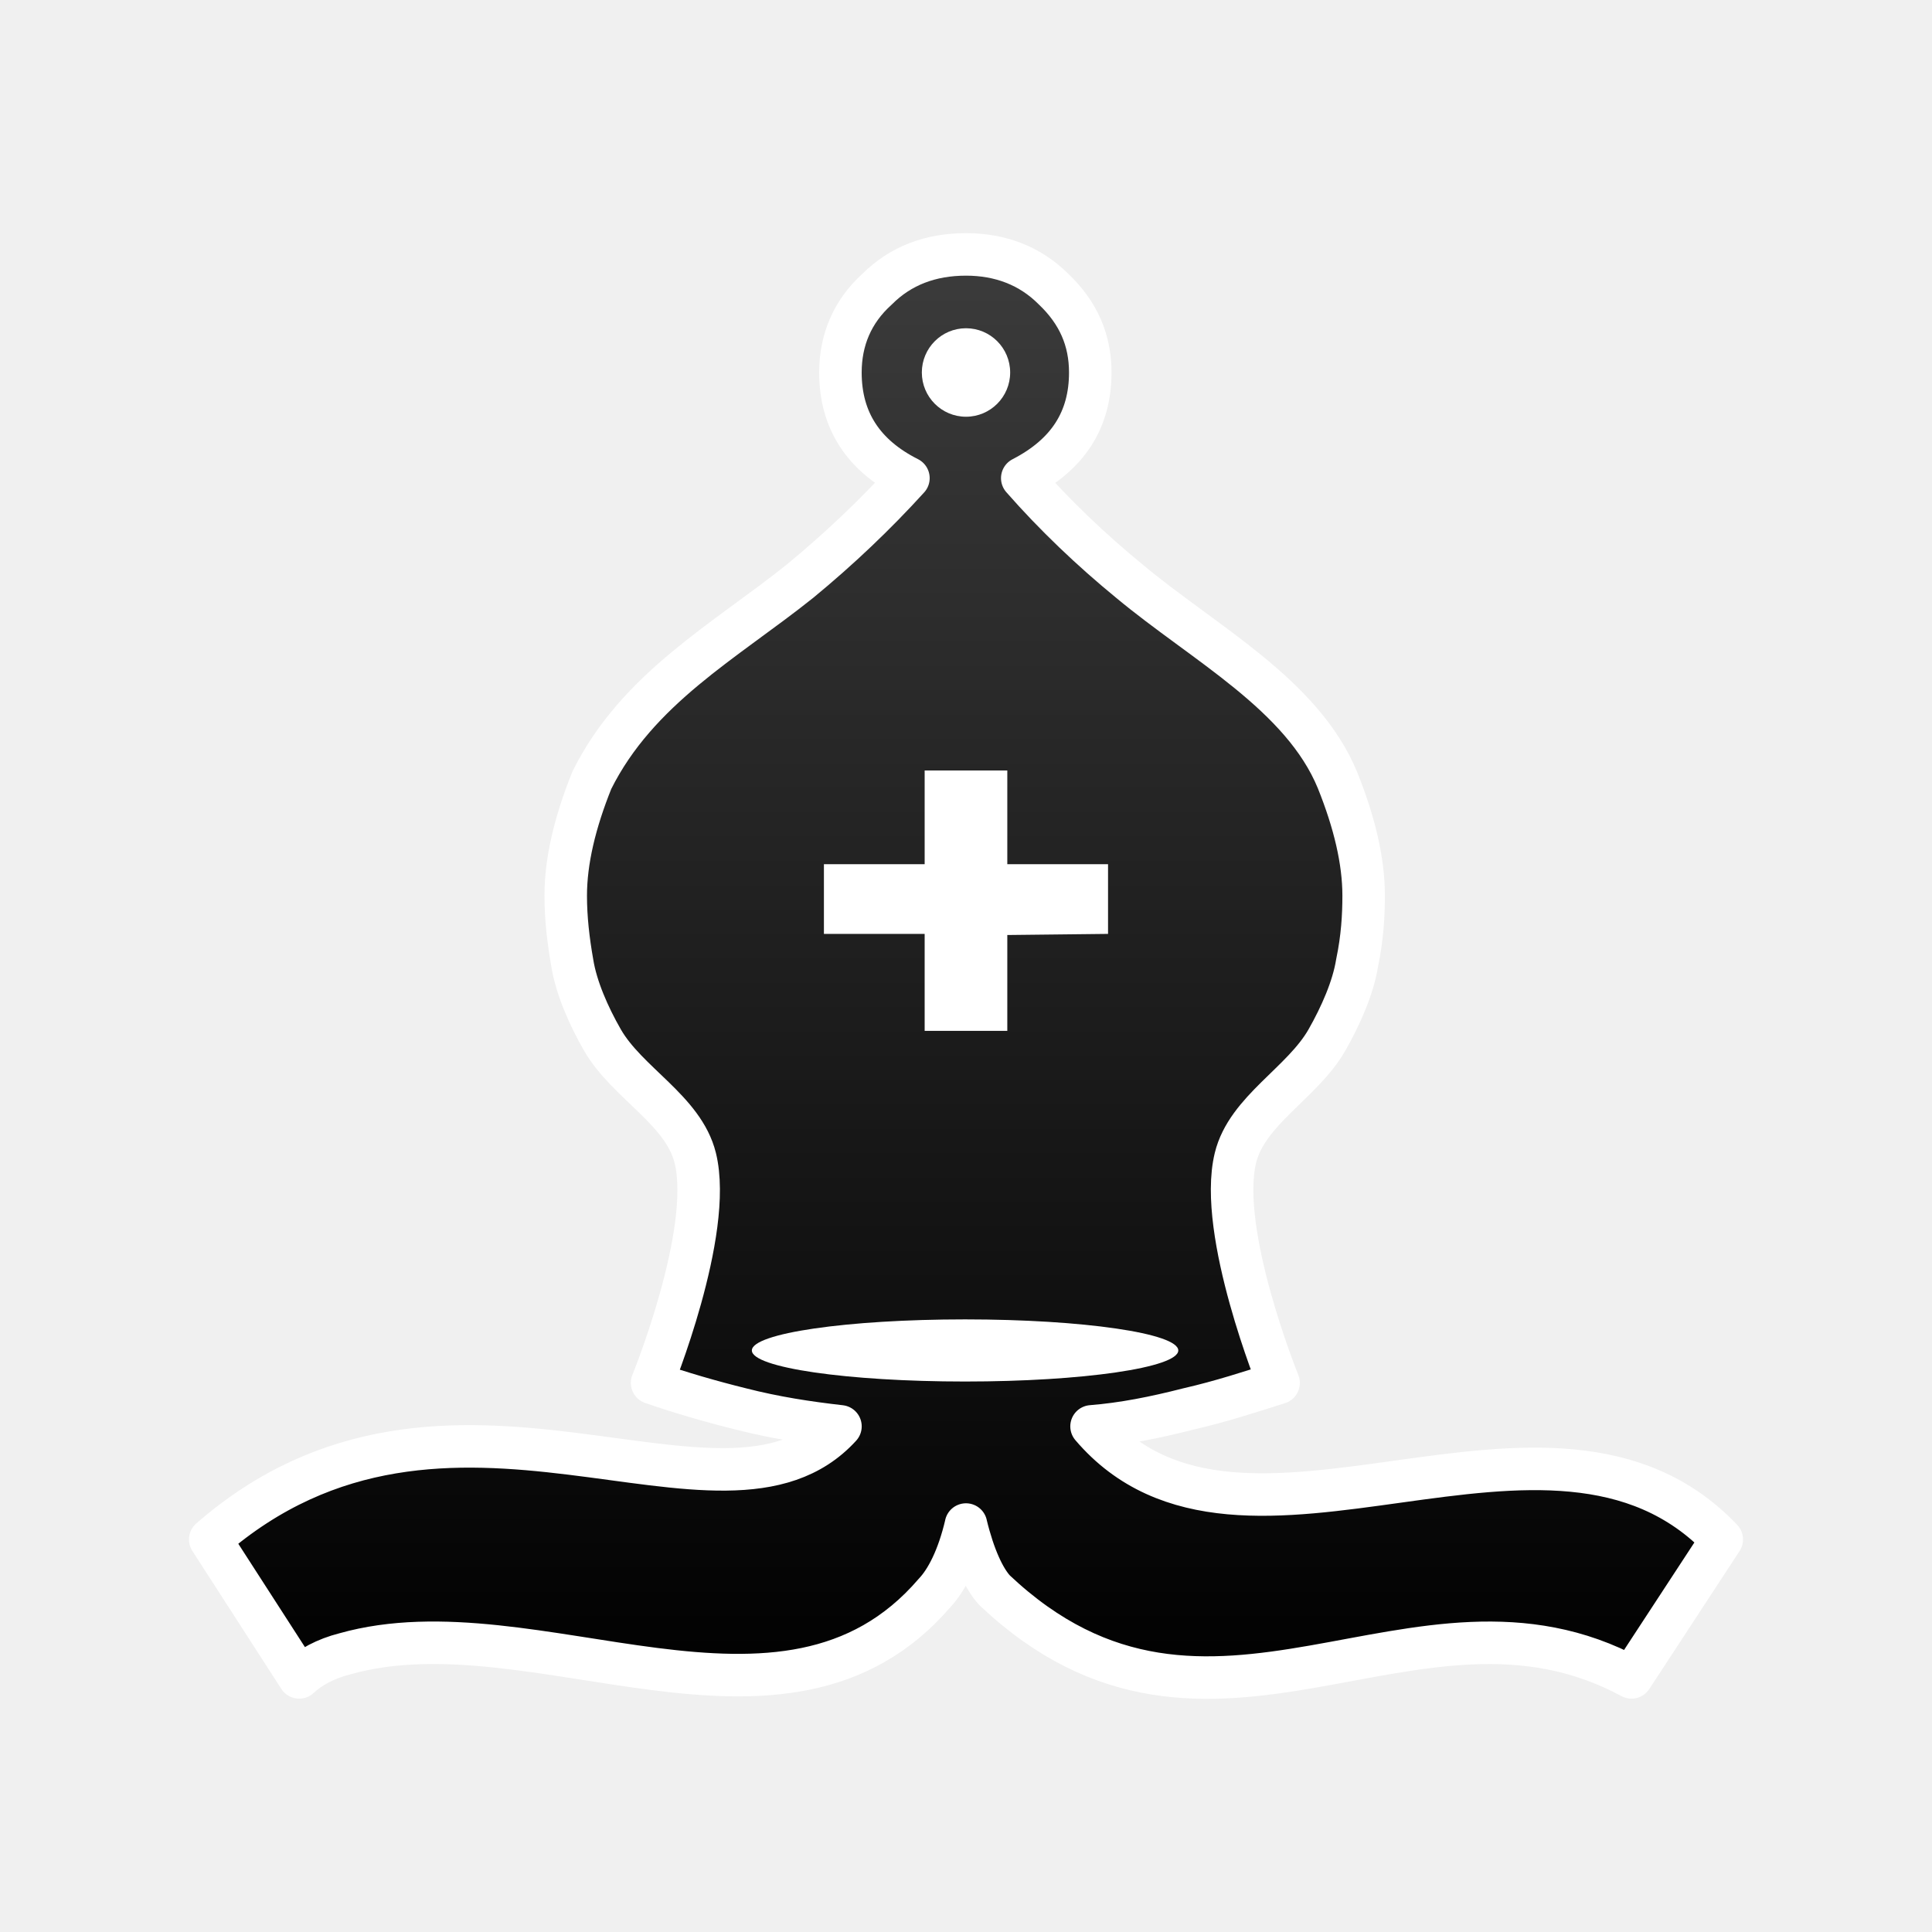
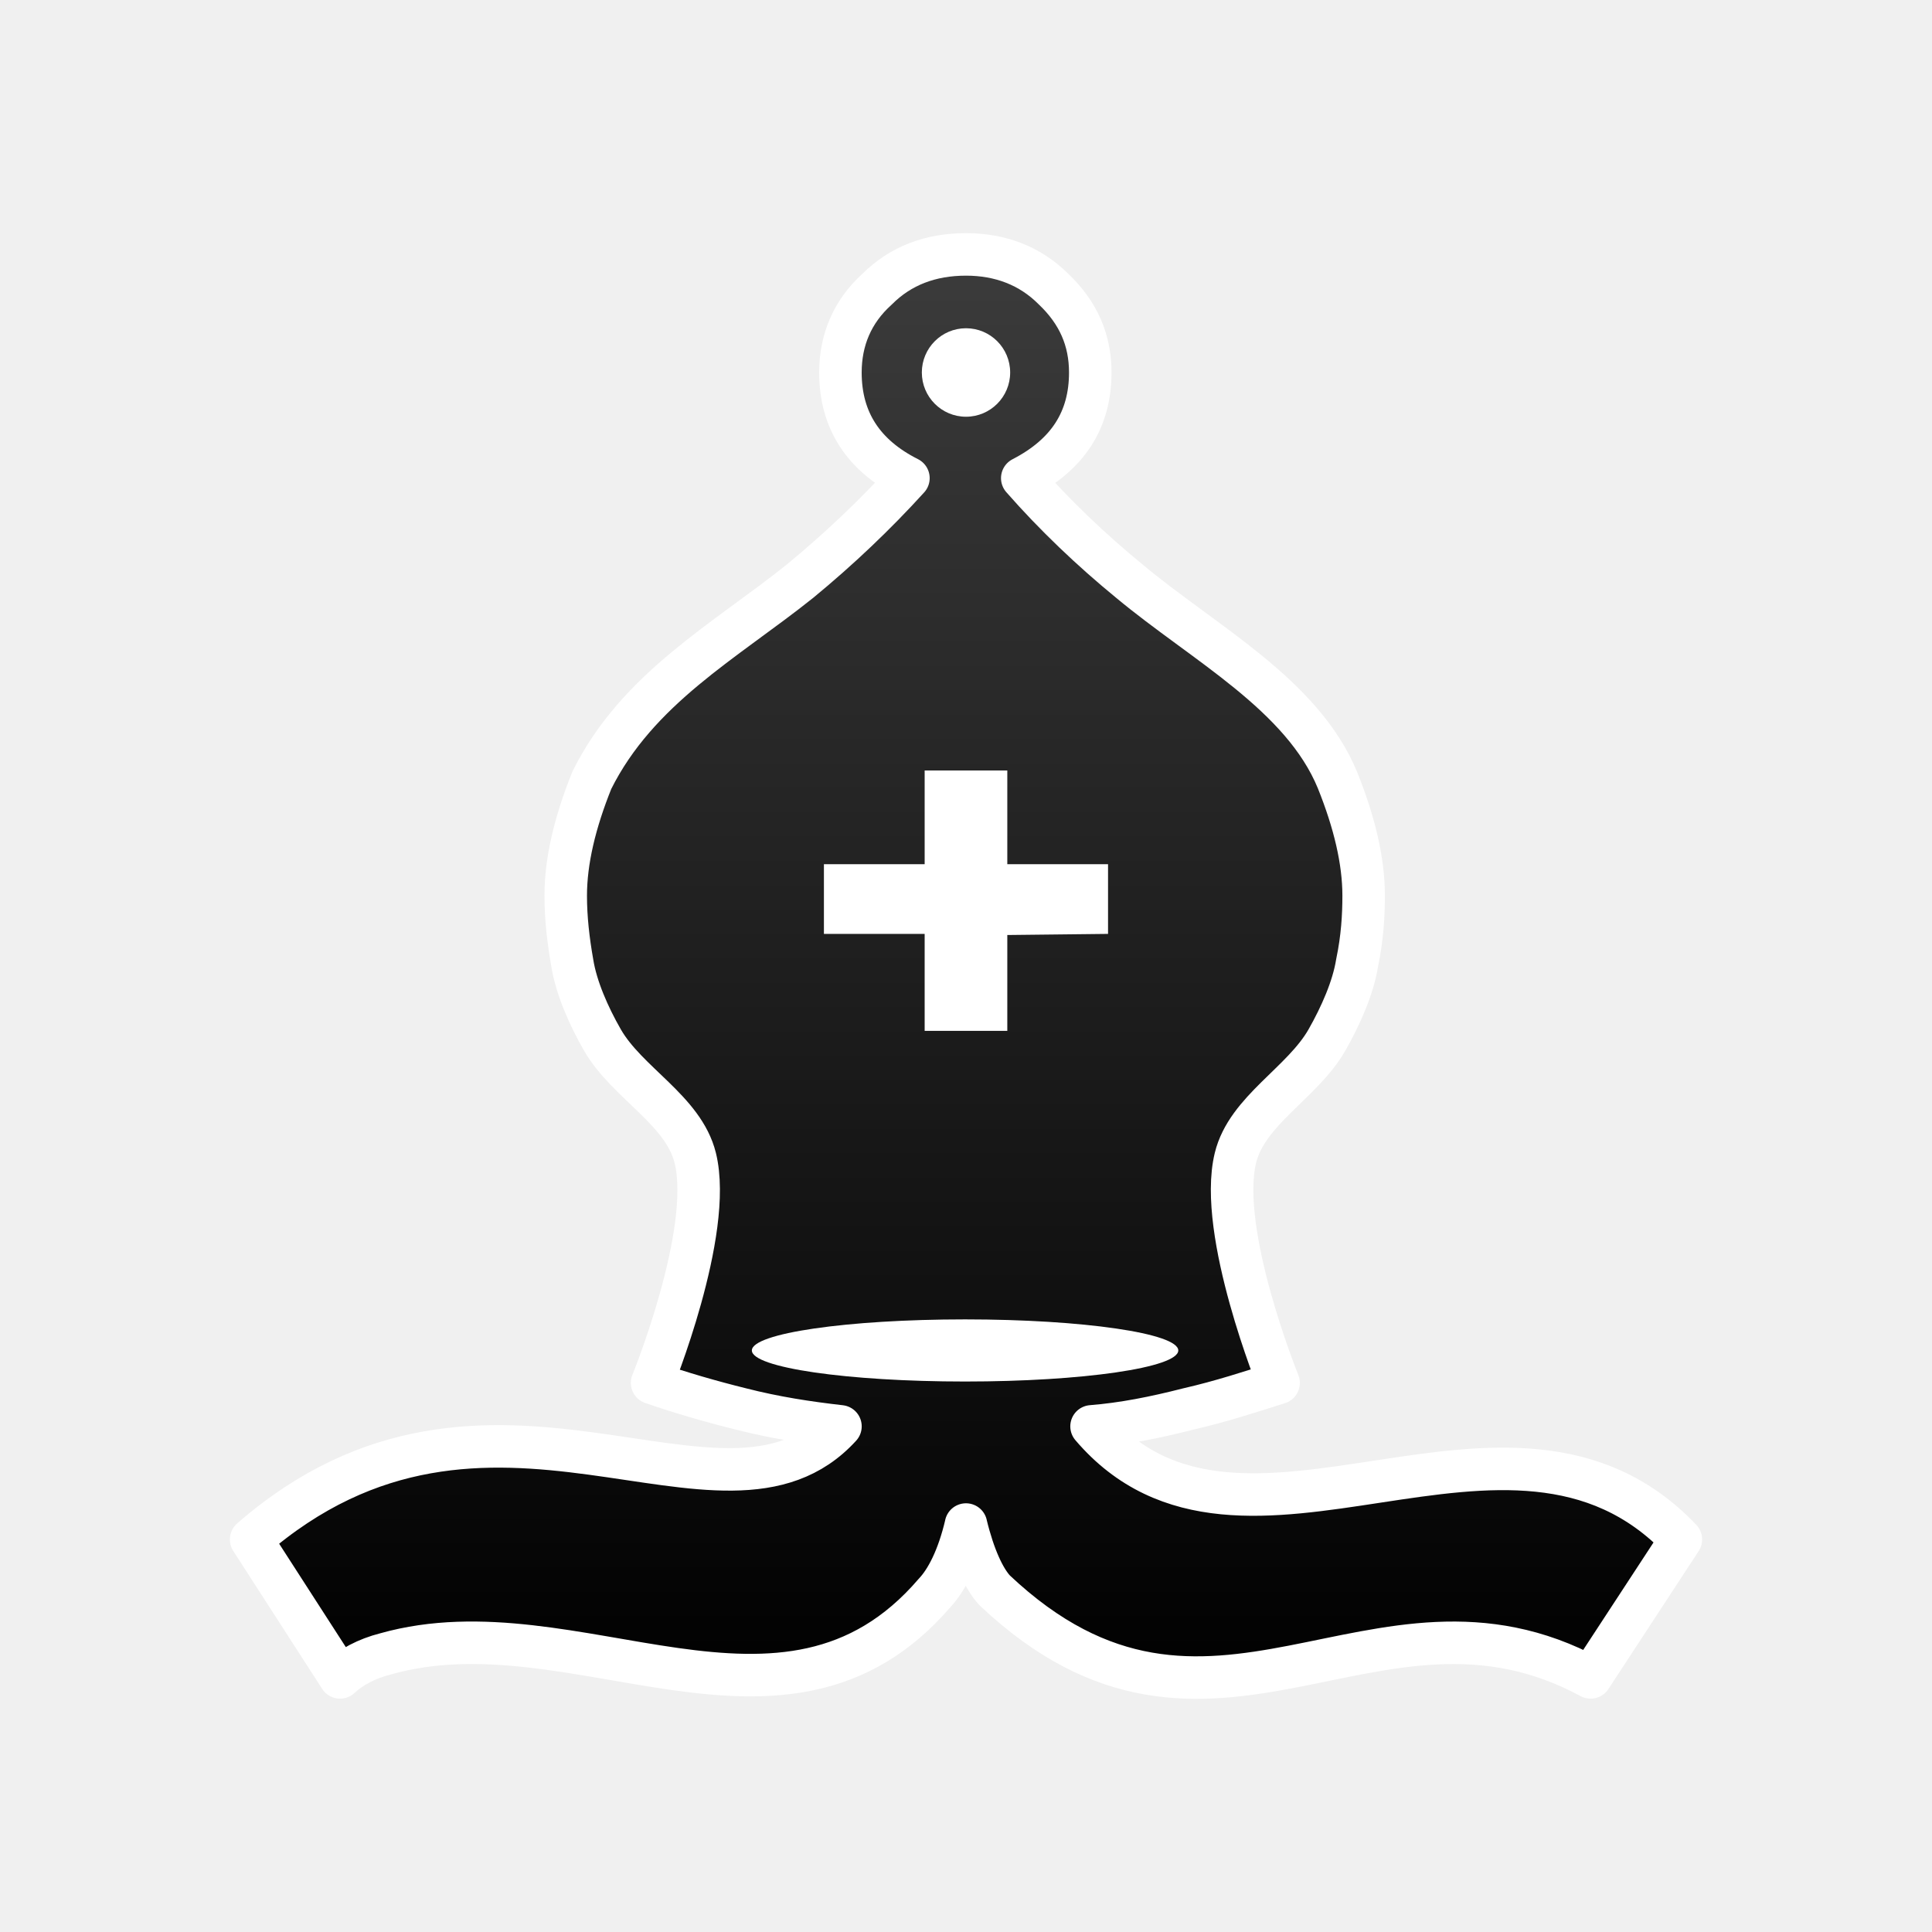
<svg xmlns="http://www.w3.org/2000/svg" width="50mm" height="50mm" clip-rule="evenodd" fill-rule="evenodd" image-rendering="optimizeQuality" shape-rendering="geometricPrecision" text-rendering="geometricPrecision" version="1.1" viewBox="0 0 50 50">
  <defs>
    <linearGradient id="linearGradient1462-5" x1="3850.4" x2="3850.4" y1="-424.81" y2="-307.17" gradientTransform="matrix(.33852 0 0 .32163 -1278.4 142.83)" gradientUnits="userSpaceOnUse">
      <stop stop-color="#3c3c3c" offset="0" />
      <stop offset="1" />
    </linearGradient>
    <filter id="filter2809-5-4" color-interpolation-filters="sRGB">
      <feGaussianBlur result="blur" stdDeviation="0.01 0.01" />
    </filter>
  </defs>
-   <path class="st14" d="m25 39.455c-0.203 0.868-0.508 1.447-0.812 1.769-3.893 4.535-10.352 0.193-15.26 1.576-0.508 0.129-0.914 0.354-1.185 0.611l-2.302-3.57c6.161-5.371 13.263 0.418 16.31-2.927-0.846-0.096-1.693-0.225-2.573-0.45-0.779-0.193-1.557-0.418-2.302-0.675 0 0 1.592-3.901 1.117-5.822-0.306-1.238-1.764-1.939-2.404-3.055-0.357-0.623-0.677-1.351-0.779-1.994-0.102-0.579-0.169-1.158-0.169-1.737 0-0.901 0.237-1.898 0.677-2.991 1.185-2.38 3.453-3.602 5.382-5.146 1.016-0.836 1.963-1.737 2.81-2.67-1.151-0.579-1.76-1.48-1.76-2.734 0-0.836 0.305-1.576 0.948-2.155 0.609-0.611 1.388-0.901 2.302-0.901 0.88 0 1.659 0.289 2.268 0.901 0.643 0.611 0.948 1.319 0.948 2.155 0 1.222-0.575 2.123-1.76 2.734 0.846 0.965 1.794 1.865 2.776 2.67 1.93 1.608 4.468 2.927 5.382 5.146 0.44 1.093 0.677 2.091 0.677 2.991 0 0.515-0.034 1.093-0.169 1.737-0.102 0.643-0.424 1.37-0.779 1.994-0.633 1.113-2.07 1.823-2.37 3.055-0.468 1.922 1.117 5.822 1.117 5.822-0.711 0.225-1.49 0.482-2.336 0.675-0.88 0.225-1.693 0.386-2.505 0.45 3.893 4.567 11.875-1.737 16.31 2.927l-2.336 3.57c-5.586-3.023-10.893 3.023-16.479-2.251-0.271-0.289-0.542-0.868-0.745-1.705z" fill="url(#linearGradient1462-5)" stroke="#fff" stroke-linejoin="round" stroke-width="1.1" />
+   <path class="st14" d="m25 39.455c-0.203 0.868-0.508 1.447-0.812 1.769-3.893 4.535-9.294 0.193-14.202 1.576-0.508 0.129-0.914 0.354-1.185 0.611l-2.302-3.57c6.161-5.371 12.205 0.418 15.252-2.927-0.846-0.096-1.693-0.225-2.573-0.45-0.779-0.193-1.557-0.418-2.302-0.675 0 0 1.592-3.901 1.117-5.822-0.306-1.238-1.764-1.939-2.404-3.055-0.357-0.623-0.677-1.351-0.779-1.994-0.102-0.579-0.169-1.158-0.169-1.737 0-0.901 0.237-1.898 0.677-2.991 1.185-2.38 3.453-3.602 5.382-5.146 1.016-0.836 1.963-1.737 2.81-2.67-1.151-0.579-1.76-1.48-1.76-2.734 0-0.836 0.305-1.576 0.948-2.155 0.609-0.611 1.388-0.901 2.302-0.901 0.88 0 1.659 0.289 2.268 0.901 0.643 0.611 0.948 1.319 0.948 2.155 0 1.222-0.575 2.123-1.76 2.734 0.846 0.965 1.794 1.865 2.776 2.67 1.93 1.608 4.468 2.927 5.382 5.146 0.44 1.093 0.677 2.091 0.677 2.991 0 0.515-0.034 1.093-0.169 1.737-0.102 0.643-0.424 1.37-0.779 1.994-0.633 1.113-2.07 1.823-2.37 3.055-0.468 1.922 1.117 5.822 1.117 5.822-0.711 0.225-1.49 0.482-2.336 0.675-0.88 0.225-1.693 0.386-2.505 0.45 3.893 4.567 10.817-1.737 15.252 2.927l-2.336 3.57c-5.586-3.023-9.835 3.023-15.421-2.251-0.271-0.289-0.542-0.868-0.745-1.705z" fill="url(#linearGradient1462-5)" stroke="#fff" stroke-linejoin="round" stroke-width="1.1" />
  <g fill="#fff">
    <ellipse class="st15" transform="matrix(.33852 0 0 .32163 -895.9 122.24)" cx="2720.3" cy="-271.4" rx="16.3" ry="2.5" filter="url(#filter2809-5-4)" stroke-width=".802" />
    <ellipse class="st15" cx="25" cy="9.64" rx="1.143" ry="1.145" stroke-width=".265" />
    <path class="st14" d="m23.93 19.94v2.425h-2.607v1.804h2.607v2.51h2.139v-2.481l2.607-0.029v-1.804h-2.607v-2.425z" style="paint-order:markers fill stroke" />
  </g>
</svg>
